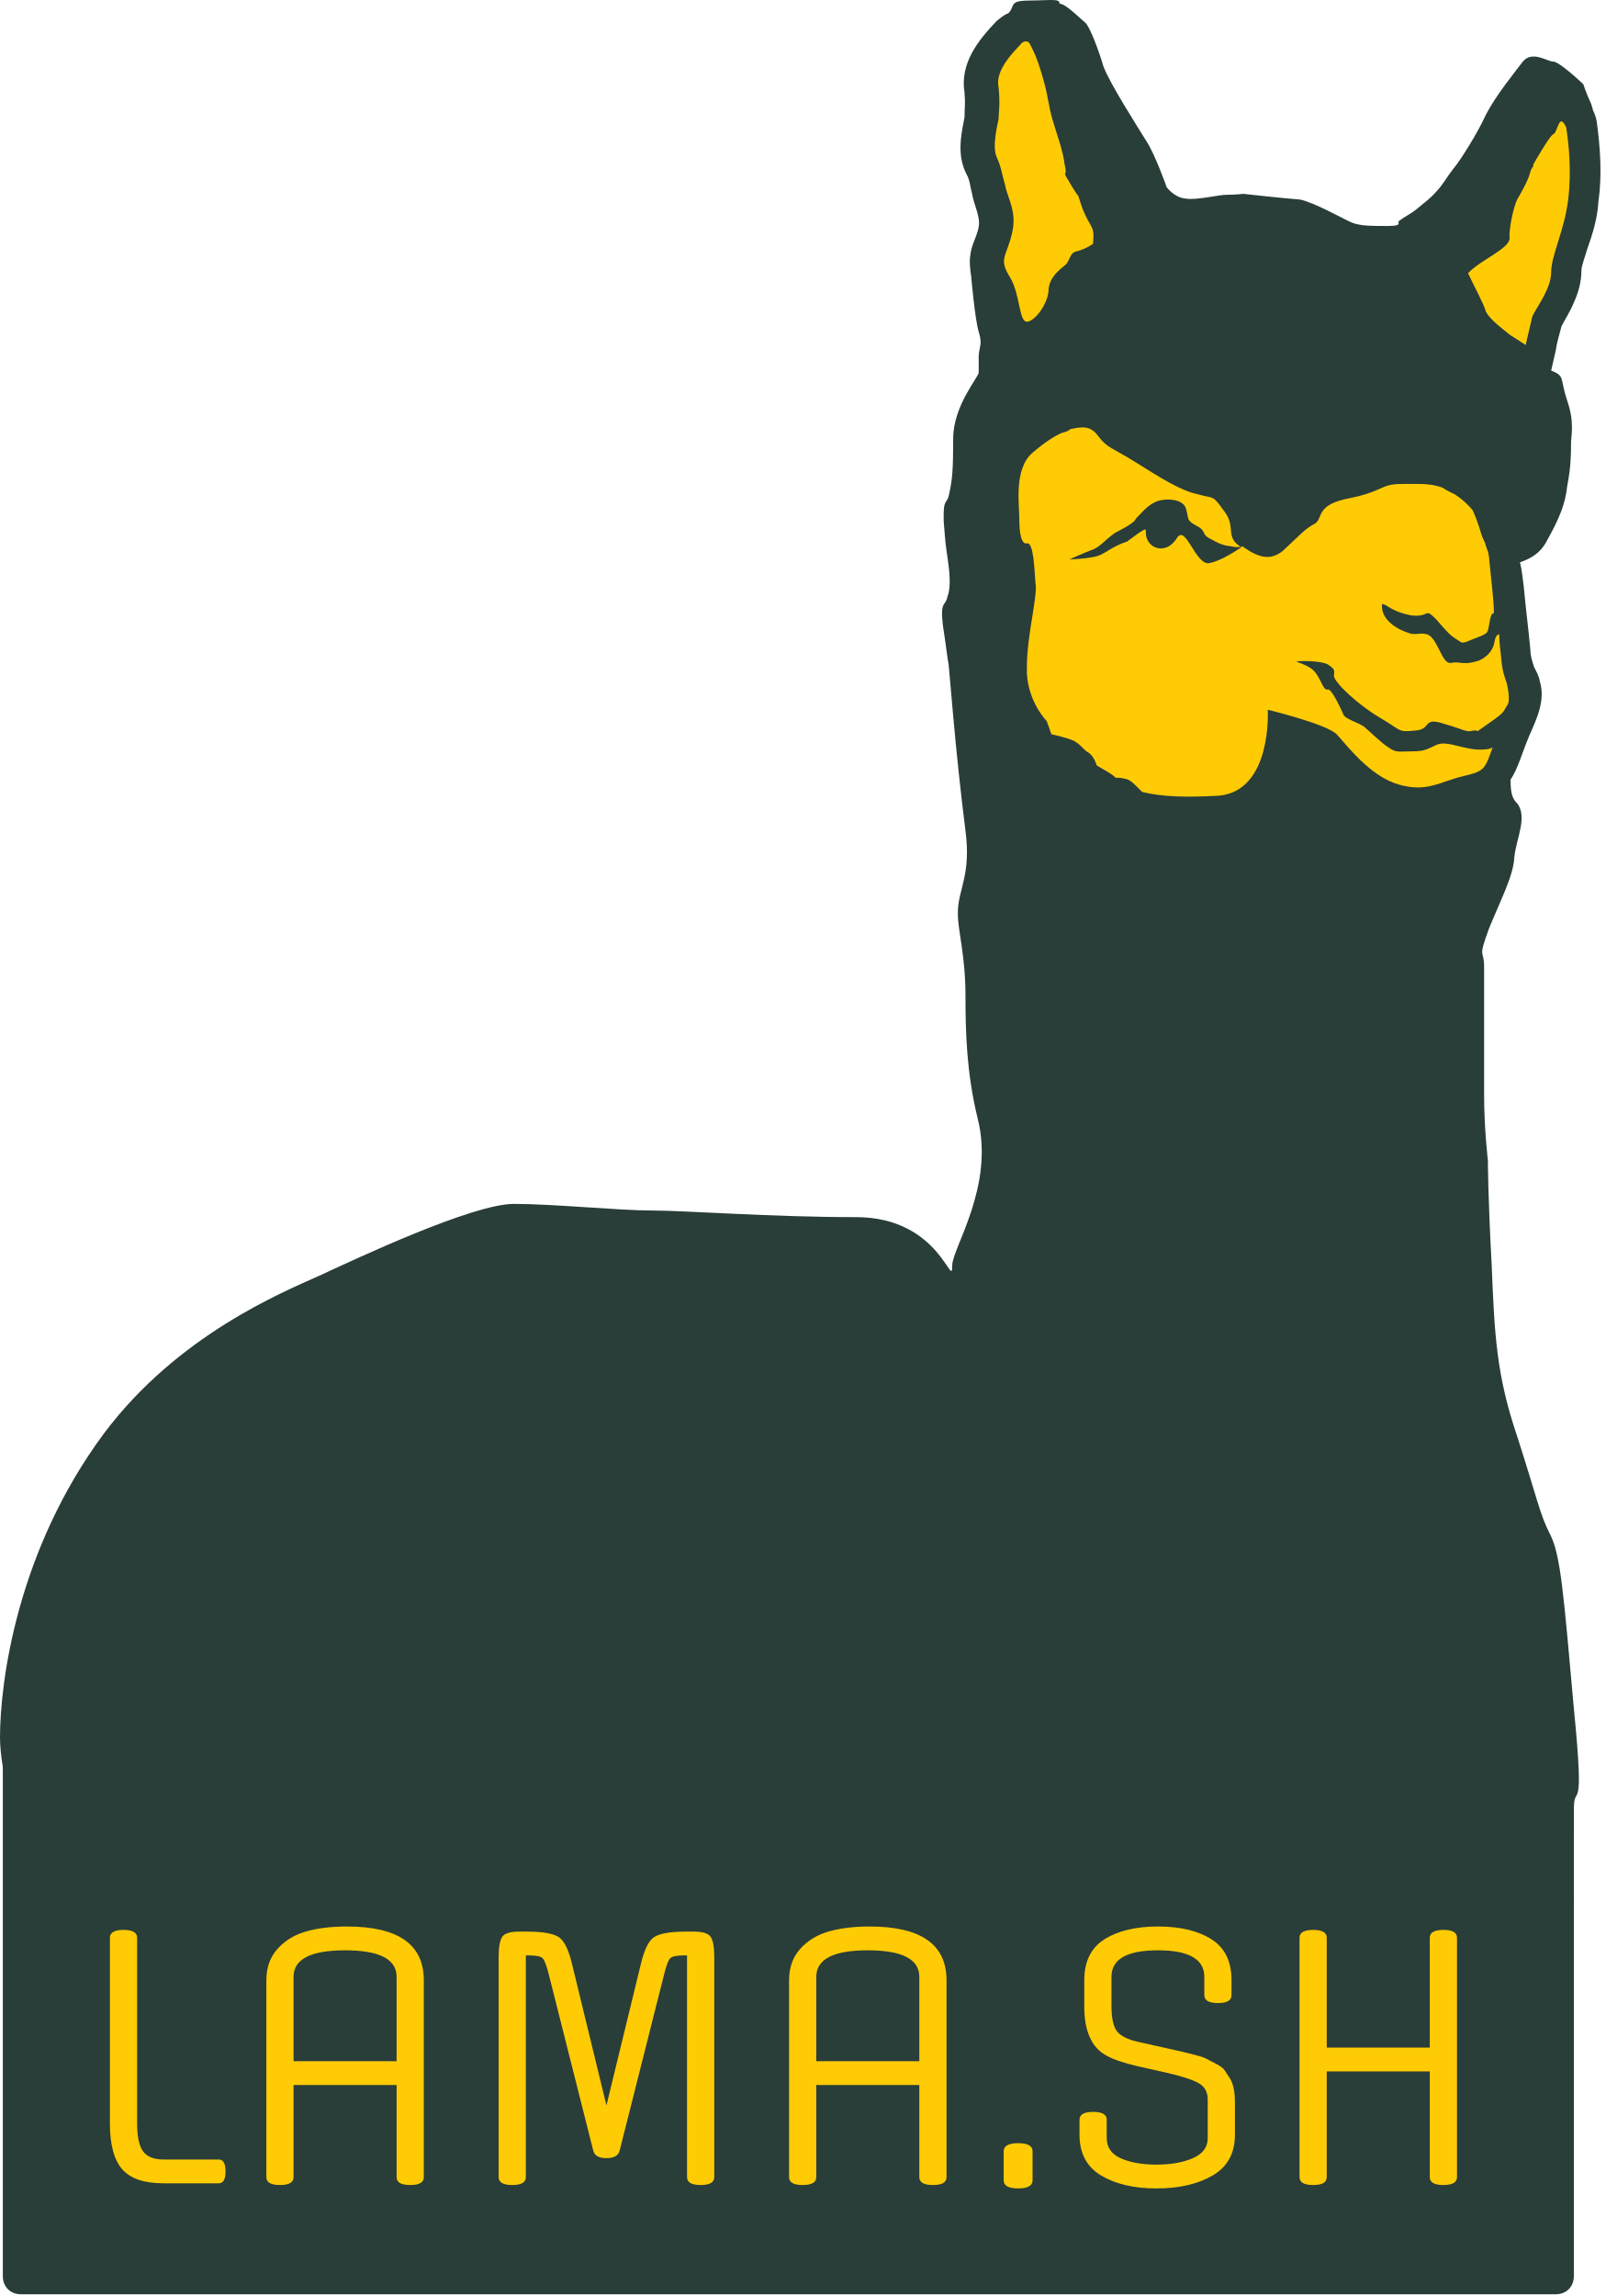
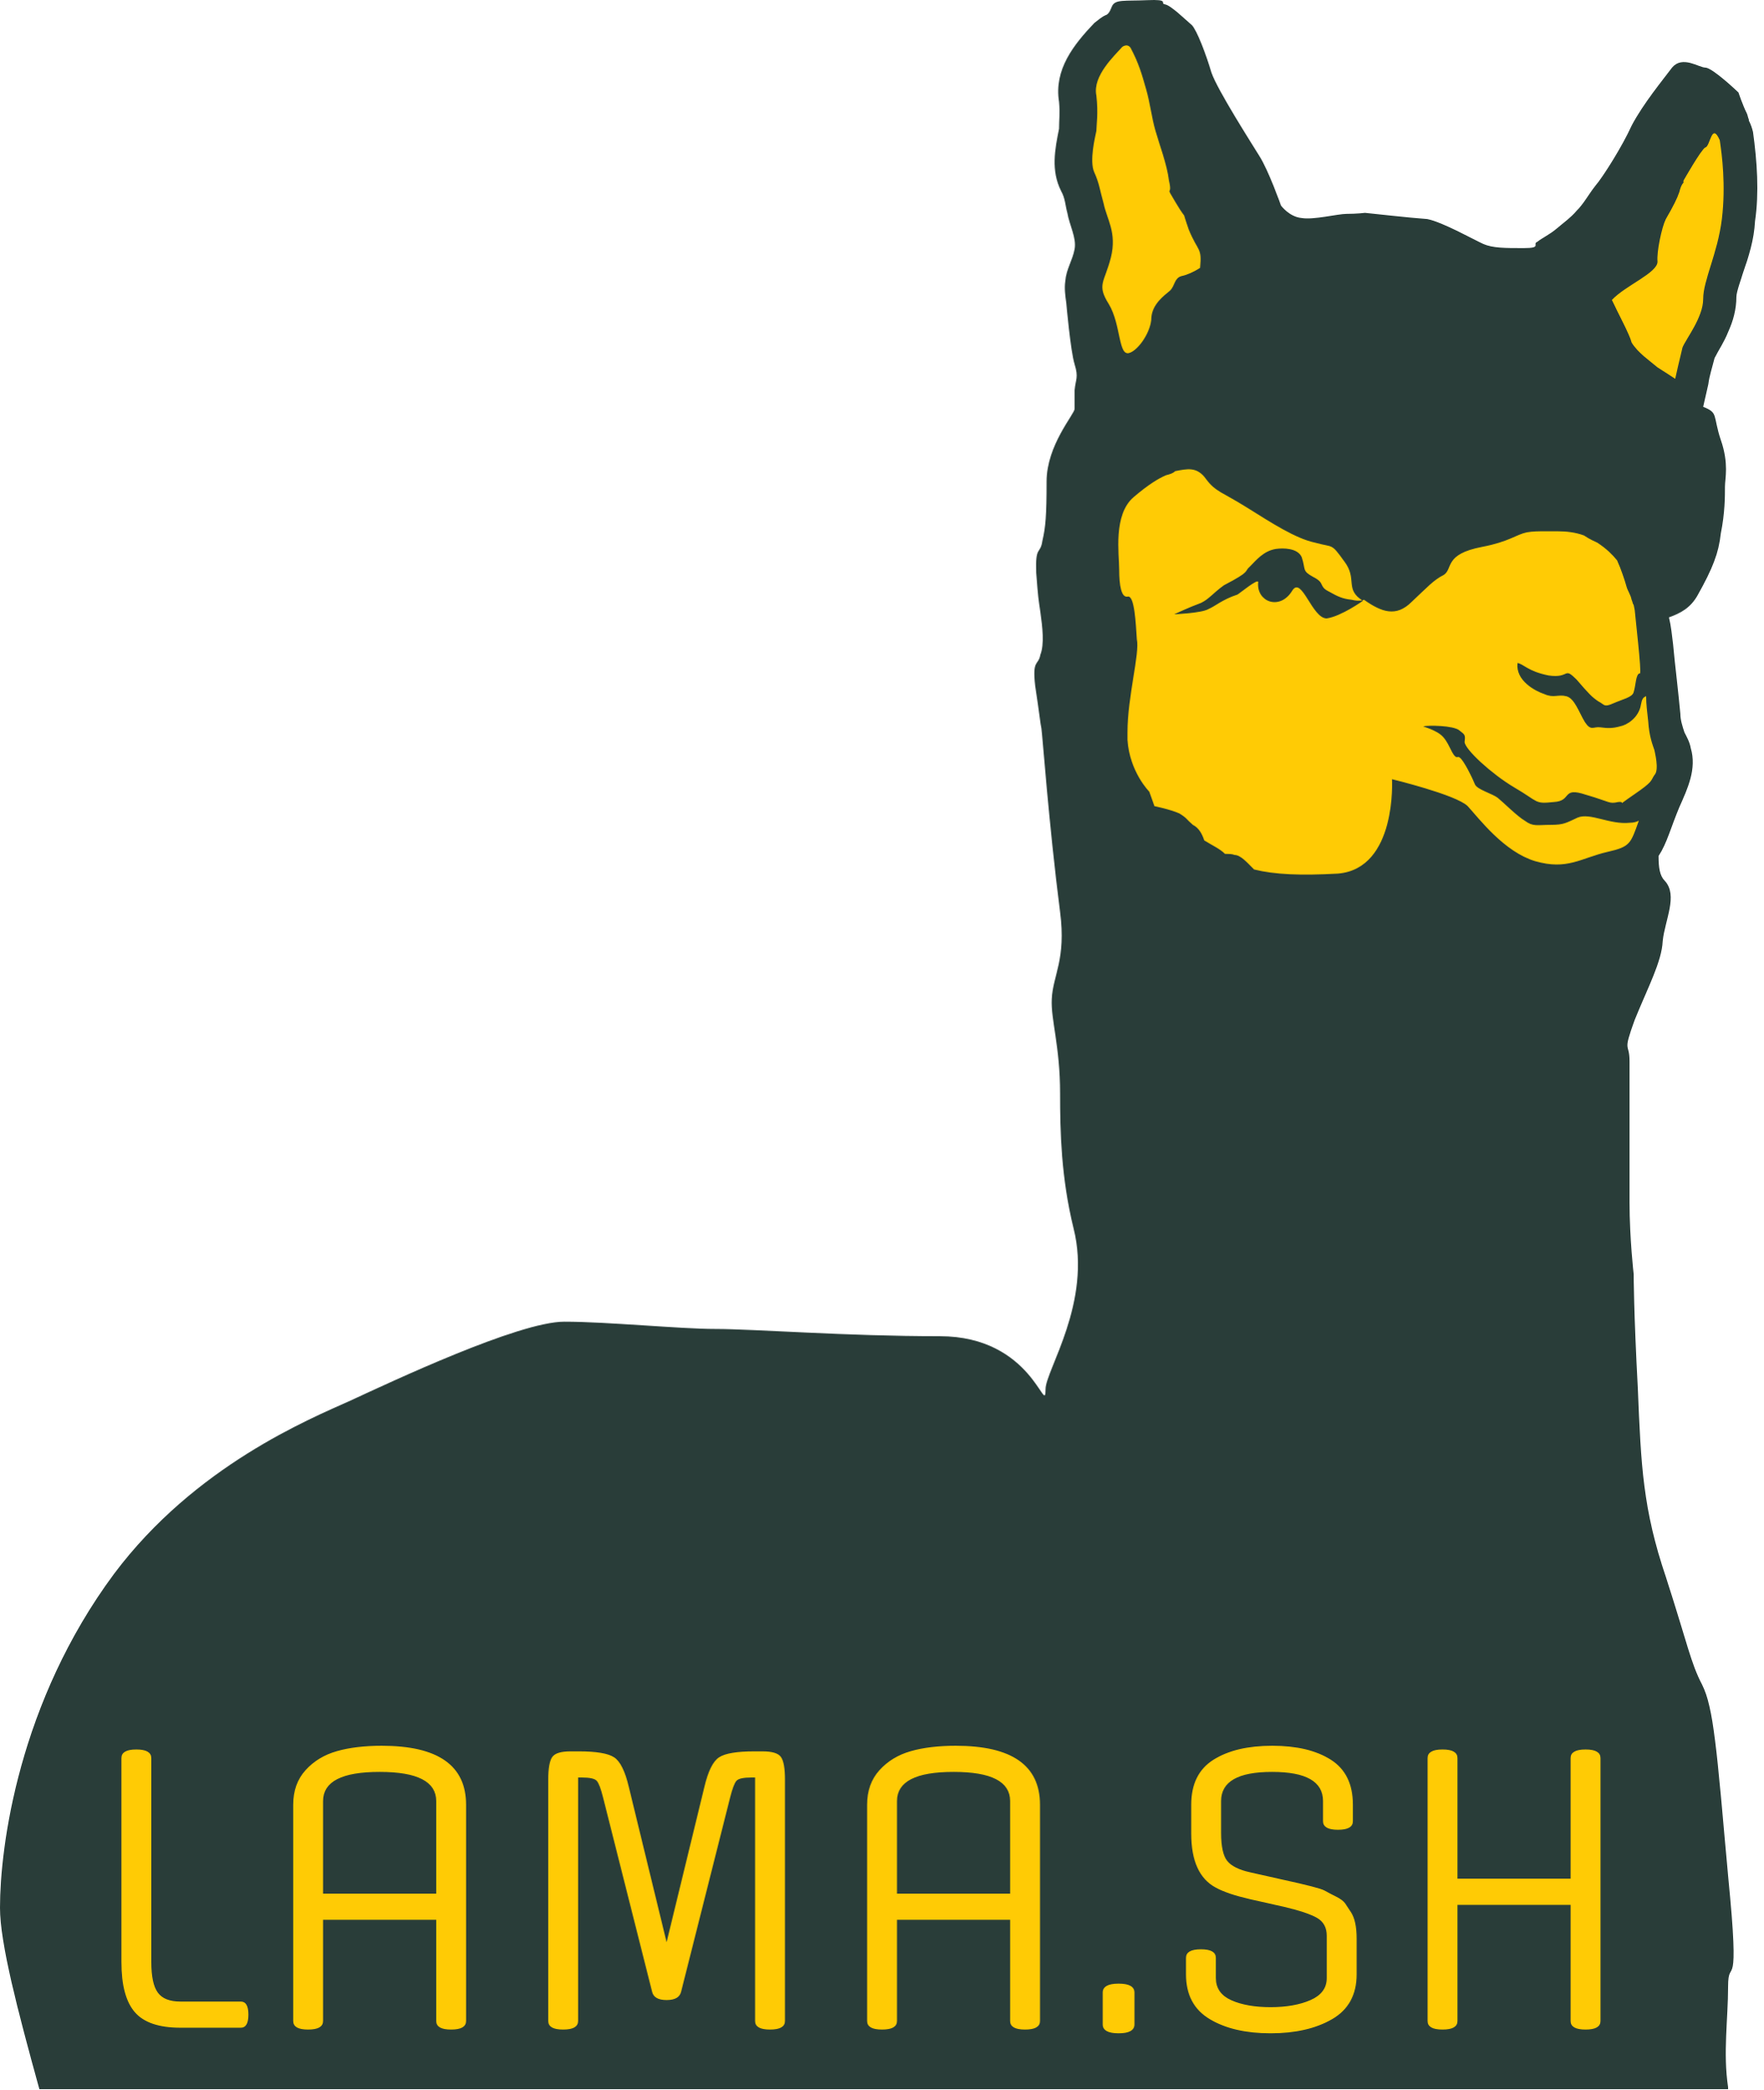
- <svg xmlns="http://www.w3.org/2000/svg" style="isolation:isolate" viewBox="0 0 170 243" width="170pt" height="243pt">
+ <svg xmlns="http://www.w3.org/2000/svg" style="isolation:isolate" viewBox="0 0 170 201.4" width="170pt" height="201.4pt">
  <defs>
-     <clipPath id="_clipPath_Ljg1OdDObXNbNWtzyuY9HU75u2LETCMH">
-       <rect width="170" height="243" />
+     <clipPath id="_clipPath_by0DXMFKyAAzjNDph9SQvDPvHx43mLDM">
+       <rect width="170" height="201.4" />
    </clipPath>
  </defs>
-   <g clip-path="url(#_clipPath_Ljg1OdDObXNbNWtzyuY9HU75u2LETCMH)">
-     <g />
+   <g clip-path="url(#_clipPath_by0DXMFKyAAzjNDph9SQvDPvHx43mLDM)">
    <g>
-       <path d=" M 121.9 26.516 C 121.9 26.516 111.9 1.316 110 2.116 C 108.2 2.816 104 6.616 103.9 7.816 C 103.8 8.916 104 17.416 104 17.416 C 104 17.416 106 38.416 107.7 39.416 C 109.2 40.316 100.4 74.816 106.6 84.316 C 113 93.716 116.3 98.716 121.6 100.116 C 127 101.516 153.1 91.216 154.9 90.116 C 156.6 88.816 161 76.016 161 72.516 C 161 69.116 160.9 69.416 160.4 67.216 C 159.9 64.816 159 57.416 159 57.416 C 159 57.416 159.5 43.516 161 42.216 C 162.5 40.916 166.2 26.316 167.5 21.216 C 168.7 16.116 168.7 15.416 168.1 13.916 C 167.5 12.216 165.5 9.316 165 9.216 C 164.5 9.016 160.2 13.916 157.8 17.116 C 155.3 20.316 151.1 25.016 149.7 26.516 C 148.3 27.916 144.9 30.216 143.9 30.516 C 143.1 31.016 138.1 31.716 137 31.616 C 135.9 31.116 121.9 26.516 121.9 26.516 L 121.9 26.516 Z " fill-rule="evenodd" fill="rgb(255,203,5)" />
-       <path d=" M 166.6 201.216 C 166.1 197.916 166.6 194.616 166.6 191.516 C 166.6 188.416 167.8 192.916 166.6 180.816 C 165.5 168.516 165.2 164.616 164.1 162.416 C 163 160.316 162.7 158.516 160.6 152.016 C 158.4 145.516 158.2 141.316 157.9 133.816 C 157.5 126.516 157.5 122.816 157.5 122.816 C 157.5 122.816 157.1 119.416 157.1 115.916 C 157.1 112.416 157.1 109.516 157.1 107.616 C 157.1 105.816 157.1 104.116 157.1 102.316 C 157.1 100.416 156.4 101.616 157.6 98.316 C 158.9 95.116 160.2 92.716 160.3 90.716 C 160.5 88.716 161.8 86.316 160.5 84.916 C 160 84.416 159.9 83.616 159.9 82.516 C 160.7 81.316 161.1 79.716 161.9 77.816 C 162.7 76.016 163.6 74.116 163 72.116 C 162.9 71.516 162.6 71.016 162.4 70.616 C 162.2 70.016 162 69.416 162 68.816 C 161.8 66.616 161.5 64.316 161.3 62.116 C 161.2 61.316 161.1 60.316 160.9 59.516 C 162 59.116 163 58.616 163.7 57.316 C 165.1 54.816 165.7 53.316 165.9 51.416 C 166.3 49.416 166.3 47.916 166.3 46.916 C 166.3 46.116 166.7 44.716 165.9 42.416 C 165.1 40.016 165.7 39.816 164.2 39.216 L 164.2 39.216 L 164.7 37.016 C 164.8 36.216 165.1 35.316 165.3 34.516 C 165.7 33.716 166.2 33.016 166.6 32.016 C 167.1 30.916 167.4 29.816 167.4 28.616 C 167.4 28.116 167.9 26.816 168 26.416 C 168.6 24.716 169.1 23.116 169.2 21.316 C 169.6 18.616 169.4 15.516 169 12.716 C 168.9 12.316 168.8 12.016 168.6 11.616 L 168.6 11.616 L 168.6 11.516 L 168.6 11.516 C 168.5 11.316 168.5 11.116 168.4 10.916 C 168 10.116 167.6 8.916 167.6 8.916 C 167.6 8.916 165.1 6.516 164.4 6.516 C 163.8 6.516 162.2 5.316 161.2 6.516 C 160.3 7.716 158.4 10.016 157.3 12.116 C 156.4 14.116 154.5 17.116 153.8 17.916 C 153.1 18.816 152.7 19.616 152 20.316 C 151.4 21.016 150.8 21.416 150.1 22.016 C 149.4 22.616 148.7 22.916 148.2 23.316 C 147.7 23.516 148.7 23.916 146.9 23.916 C 145.1 23.916 143.9 23.916 143 23.516 C 142.1 23.116 139.1 21.416 137.6 21.116 C 136.1 21.016 131.6 20.516 131.6 20.516 C 131.6 20.516 130.8 20.616 129.8 20.616 C 129 20.616 126.6 21.216 125.5 21.016 C 124.3 20.916 123.5 19.816 123.5 19.816 C 123.5 19.816 122.3 16.416 121.4 15.016 C 120.6 13.716 117.4 8.716 116.8 7.016 C 116.3 5.316 115.4 2.916 114.9 2.416 C 114.3 1.916 112.9 0.516 112.3 0.416 C 111.8 0.316 112.8 -0.084 110.6 0.016 C 108.4 0.116 107.5 -0.084 107.2 0.616 C 107.1 0.816 107 1.216 106.7 1.416 C 106.2 1.616 105.9 1.916 105.5 2.216 C 103.5 4.316 101.6 6.716 102.1 9.816 C 102.2 10.916 102.1 11.516 102.1 12.416 C 101.7 14.416 101.3 16.416 102.3 18.416 C 102.7 19.116 102.7 19.816 102.9 20.516 C 103.1 21.716 103.8 22.916 103.6 24.016 C 103.4 25.116 102.8 25.916 102.7 27.116 C 102.6 27.816 102.7 28.516 102.8 29.216 C 102.8 29.216 103.2 33.816 103.6 35.116 C 104 36.416 103.7 36.516 103.6 37.616 C 103.6 38.716 103.6 39.016 103.6 39.416 C 103.6 39.916 100.9 42.916 100.9 46.416 C 100.9 49.716 100.8 50.816 100.5 52.116 C 100.3 53.516 99.8 52.516 99.9 55.216 C 100.1 57.816 100.1 57.616 100.3 59.016 C 100.5 60.416 100.7 62.116 100.3 63.116 C 100.1 64.216 99.5 63.516 99.8 66.116 C 100.2 68.716 100.3 69.816 100.4 70.216 C 100.5 70.816 101.1 79.316 102.2 87.916 C 102.8 92.516 101.5 94.016 101.4 96.316 C 101.3 98.316 102.2 100.816 102.2 105.416 C 102.2 109.116 102.3 113.516 103.5 118.416 C 105.3 125.516 100.8 132.116 100.8 133.916 C 100.8 136.716 99.6 128.816 90.6 128.816 C 81.6 128.816 72.6 128.116 69 128.116 C 65.5 128.116 58.6 127.416 54.4 127.416 C 50 127.416 37.7 133.216 33.8 135.016 C 29.8 136.816 18.8 141.316 11 151.716 C 1.8 164.116 0 178.016 0 183.916 C 0 187.316 1.7 193.816 3.8 201.416 L 166.6 201.416 L 166.6 201.216 Z  M 120.9 83.816 C 120.2 83.116 119.6 82.416 119 82.416 C 118.8 82.316 118.4 82.316 118.2 82.316 L 118.1 82.316 C 117.6 81.816 116.9 81.516 116.1 81.016 C 115.9 80.416 115.6 79.816 115 79.516 C 114.3 78.916 114.5 78.916 113.7 78.416 C 112.8 78.016 111.3 77.716 111.3 77.716 L 110.8 76.316 C 110.8 76.316 108.9 74.416 108.7 71.316 L 108.7 70.616 C 108.7 67.116 109.9 63.016 109.6 61.616 C 109.5 60.216 109.4 57.316 108.7 57.516 C 108.1 57.616 107.9 56.416 107.9 54.916 C 107.9 53.416 107.3 49.616 109.3 47.916 C 110.7 46.716 111.7 46.116 112.4 45.816 C 112.8 45.716 113.1 45.616 113.3 45.416 L 113.3 45.416 C 114.4 45.216 115.4 44.916 116.3 46.216 C 117.2 47.416 117.8 47.416 120.2 48.916 C 122.6 50.416 124.9 51.916 126.8 52.316 C 128.6 52.816 128.3 52.316 129.6 54.116 C 130.9 55.816 129.6 56.816 131.4 57.916 C 131.4 57.916 129.3 59.416 127.9 59.616 C 126.5 59.616 125.5 55.516 124.6 56.916 C 123.4 58.916 121.1 58.016 121.3 56.116 C 121.3 55.716 119.5 57.216 119.3 57.316 C 117.8 57.816 117.2 58.416 116.5 58.716 C 115.8 59.116 113.2 59.216 113.2 59.216 C 113.2 59.216 114.7 58.516 115.8 58.116 C 116.6 57.716 116.9 57.216 118 56.416 C 120.7 55.016 119.9 55.116 120.5 54.616 C 121.1 54.016 121.8 53.116 123 52.916 C 123.7 52.816 125.1 52.816 125.5 53.716 C 125.9 54.916 125.5 55.016 126.6 55.616 C 127.8 56.216 127.1 56.516 128.1 57.016 C 129 57.516 129.4 57.716 130.3 57.816 C 131.1 58.016 131.5 57.816 131.5 57.816 C 133.2 59.016 134.6 59.516 136.1 58.016 C 137.6 56.616 138.2 55.916 139.2 55.416 C 140.1 54.816 139.2 53.416 142.9 52.716 C 145.5 52.216 146.2 51.516 147.2 51.316 C 147.8 51.216 148.3 51.216 148.9 51.216 C 149.5 51.216 149.8 51.216 150.2 51.216 C 151 51.216 151.9 51.316 152.7 51.616 C 153.3 52.016 153.8 52.216 154 52.316 C 154.9 52.916 155.4 53.416 155.9 54.016 L 155.9 54.016 C 156.3 54.916 156.6 55.816 156.8 56.516 C 156.9 56.916 157.2 57.316 157.3 57.816 C 157.4 58.016 157.4 58.216 157.5 58.316 L 157.6 58.816 C 157.6 59.016 158.3 64.916 158.1 64.916 C 157.7 64.916 157.7 66.116 157.5 66.716 C 157.4 67.216 156.4 67.416 155.5 67.816 C 154.6 68.216 154.7 67.916 154.1 67.616 C 153.5 67.216 153.2 66.916 152 65.516 C 150.7 64.216 151.4 65.416 149.3 65.116 C 147.3 64.716 146.9 64.016 146.3 63.916 C 146.1 65.616 148 66.616 148.9 66.916 C 149.8 67.316 150.2 66.916 151 67.116 C 151.8 67.316 152.2 68.616 152.8 69.616 C 153.4 70.516 153.6 70.016 154.3 70.116 C 155 70.216 155.5 70.216 156.2 70.016 C 156.8 69.916 158 69.216 158.2 67.916 C 158.3 67.416 158.4 67.216 158.7 67.116 C 158.7 67.916 158.8 68.616 158.9 69.516 C 159 71.016 159.3 71.716 159.5 72.316 C 159.5 72.416 160 74.216 159.5 74.716 C 159.1 75.316 159.4 75.316 157.5 76.616 C 155.6 77.916 156.9 77.216 156 77.316 C 155.1 77.516 155.3 77.316 152.9 76.616 C 150.5 75.816 151.6 77.216 149.8 77.316 C 147.9 77.516 148.4 77.316 146 75.916 C 143.8 74.616 141.2 72.216 141.2 71.516 C 141.3 70.816 141.2 70.816 140.7 70.416 C 140.1 69.916 137.7 69.916 137.2 70.016 C 138.9 70.616 139.2 70.916 139.8 72.116 C 140.4 73.416 140.5 72.816 140.7 73.016 C 141.1 73.216 142 75.116 142.2 75.616 C 142.4 76.116 143.9 76.516 144.4 76.916 C 144.9 77.316 146.3 78.716 147 79.116 C 147.8 79.716 148.2 79.516 149.5 79.516 C 150.8 79.516 151 79.316 152.1 78.816 C 153.3 78.316 155.2 79.516 157.1 79.316 C 157.5 79.316 157.8 79.216 158 79.116 C 157.2 81.316 157.2 81.616 155 82.116 C 152.4 82.716 151.1 83.916 148 83.016 C 145 82.116 142.6 78.916 141.5 77.716 C 140.4 76.616 134.2 75.116 134.2 75.116 C 134.2 75.116 134.7 83.716 129 84.216 C 125.4 84.416 122.9 84.316 120.9 83.816 L 120.9 83.816 Z  M 155.4 28.916 C 156.7 27.516 159.8 26.316 159.8 25.216 C 159.7 24.316 160.2 21.916 160.6 21.116 L 160.6 21.116 C 161.3 19.916 161.7 19.116 161.9 18.516 L 161.9 18.516 L 161.9 18.516 C 162 18.116 162.1 17.816 162.3 17.616 L 162.3 17.616 L 162.3 17.616 L 162.3 17.616 L 162.3 17.516 L 162.3 17.416 L 162.3 17.416 L 162.3 17.416 C 162.3 17.416 164 14.416 164.4 14.216 C 164.9 14.116 165 11.716 165.8 13.516 C 166 14.916 166.4 17.816 166 21.116 C 165.6 24.416 164.2 27.016 164.2 28.816 C 164.2 30.616 162.5 32.716 162.2 33.516 C 162 34.316 161.5 36.516 161.5 36.516 C 161.5 36.516 160.6 35.916 159.8 35.416 C 159.1 34.816 157.9 34.016 157.3 33.016 C 157.1 32.216 156 30.216 155.4 28.916 L 155.4 28.916 Z  M 161.9 18.516 L 161.9 18.516 L 162.3 17.616 M 109 4.616 C 109.8 6.116 110.1 7.216 110.5 8.616 C 110.9 10.016 111 11.216 111.4 12.616 C 111.8 14.016 112.5 15.816 112.7 17.416 C 113.1 19.116 112.2 17.616 113.4 19.616 C 114.6 21.616 113.8 19.816 114.6 22.116 C 115.5 24.316 115.9 23.816 115.7 25.816 C 115.1 26.216 114.4 26.516 113.9 26.616 C 113.2 26.816 113.3 27.516 112.8 28.016 C 112.2 28.516 111.1 29.316 111 30.616 C 111 31.916 109.8 33.716 108.9 34.016 C 107.8 34.416 108.1 31.316 106.9 29.316 C 105.7 27.416 106.5 27.216 107.1 24.816 C 107.7 22.416 106.7 21.116 106.4 19.616 C 106 18.216 106 17.716 105.5 16.616 C 105 15.516 105.6 13.116 105.7 12.616 C 105.7 12.116 105.9 10.916 105.7 9.216 C 105.3 7.316 107.5 5.316 108.2 4.516 C 108.5 4.316 108.8 4.316 109 4.616 L 109 4.616 Z " fill-rule="evenodd" fill="rgb(41,61,57)" />
-       <path d=" M 2.2 183.716 L 164.7 183.716 C 165.8 183.716 166.6 184.616 166.6 185.716 L 166.6 240.916 C 166.6 242.016 165.8 242.816 164.7 242.816 L 2.2 242.816 C 1.1 242.816 0.3 242.016 0.3 240.916 L 0.3 185.716 C 0.3 184.716 1.2 183.716 2.2 183.716 L 2.2 183.716 Z " fill-rule="evenodd" fill="rgb(41,61,57)" />
-       <path d=" M 127.843 226.286 L 127.843 226.286 L 127.843 222.218 L 127.843 222.218 Q 127.843 221.03 126.907 220.49 L 126.907 220.49 L 126.907 220.49 Q 125.971 219.95 123.667 219.41 L 123.667 219.41 L 120.463 218.69 L 120.463 218.69 Q 118.267 218.186 117.151 217.574 L 117.151 217.574 L 117.151 217.574 Q 114.775 216.314 114.775 212.354 L 114.775 212.354 L 114.775 209.582 L 114.775 209.582 Q 114.775 206.594 116.917 205.244 L 116.917 205.244 L 116.917 205.244 Q 119.059 203.894 122.587 203.894 L 122.587 203.894 L 122.587 203.894 Q 126.115 203.894 128.239 205.244 L 128.239 205.244 L 128.239 205.244 Q 130.363 206.594 130.363 209.582 L 130.363 209.582 L 130.363 211.166 L 130.363 211.166 Q 130.363 211.994 128.923 211.994 L 128.923 211.994 L 128.923 211.994 Q 127.483 211.994 127.483 211.166 L 127.483 211.166 L 127.483 209.222 L 127.483 209.222 Q 127.483 206.414 122.569 206.414 L 122.569 206.414 L 122.569 206.414 Q 117.655 206.414 117.655 209.222 L 117.655 209.222 L 117.655 212.282 L 117.655 212.282 Q 117.655 214.262 118.249 215 L 118.249 215 L 118.249 215 Q 118.843 215.738 120.463 216.098 L 120.463 216.098 L 123.667 216.818 L 123.667 216.818 Q 127.123 217.574 127.609 217.844 L 127.609 217.844 L 127.609 217.844 Q 128.095 218.114 128.743 218.438 L 128.743 218.438 L 128.743 218.438 Q 129.391 218.762 129.625 219.104 L 129.625 219.104 L 129.625 219.104 Q 129.859 219.446 130.183 219.95 L 130.183 219.95 L 130.183 219.95 Q 130.723 220.778 130.723 222.506 L 130.723 222.506 L 130.723 225.926 L 130.723 225.926 Q 130.723 228.878 128.365 230.246 L 128.365 230.246 L 128.365 230.246 Q 126.007 231.614 122.425 231.614 L 122.425 231.614 L 122.425 231.614 Q 118.843 231.614 116.557 230.246 L 116.557 230.246 L 116.557 230.246 Q 114.271 228.878 114.271 225.926 L 114.271 225.926 L 114.271 224.342 L 114.271 224.342 Q 114.271 223.514 115.711 223.514 L 115.711 223.514 L 115.711 223.514 Q 117.151 223.514 117.151 224.342 L 117.151 224.342 L 117.151 226.286 L 117.151 226.286 Q 117.151 227.762 118.645 228.428 L 118.645 228.428 L 118.645 228.428 Q 120.139 229.094 122.425 229.094 L 122.425 229.094 L 122.425 229.094 Q 124.711 229.094 126.277 228.41 L 126.277 228.41 L 126.277 228.41 Q 127.843 227.726 127.843 226.286 Z  M 154.231 205.082 L 154.231 205.082 L 154.231 230.426 L 154.231 230.426 Q 154.231 231.254 152.791 231.254 L 152.791 231.254 L 152.791 231.254 Q 151.351 231.254 151.351 230.426 L 151.351 230.426 L 151.351 219.23 L 140.443 219.23 L 140.443 230.426 L 140.443 230.426 Q 140.443 231.254 139.003 231.254 L 139.003 231.254 L 139.003 231.254 Q 137.563 231.254 137.563 230.426 L 137.563 230.426 L 137.563 205.082 L 137.563 205.082 Q 137.563 204.254 139.003 204.254 L 139.003 204.254 L 139.003 204.254 Q 140.443 204.254 140.443 205.082 L 140.443 205.082 L 140.443 216.71 L 151.351 216.71 L 151.351 205.082 L 151.351 205.082 Q 151.351 204.254 152.791 204.254 L 152.791 204.254 L 152.791 204.254 Q 154.231 204.254 154.231 205.082 Z  M 17.323 228.554 L 17.323 228.554 L 23.155 228.554 L 23.155 228.554 Q 23.875 228.554 23.875 229.814 L 23.875 229.814 L 23.875 229.814 Q 23.875 231.074 23.155 231.074 L 23.155 231.074 L 17.323 231.074 L 17.323 231.074 Q 14.227 231.074 12.931 229.58 L 12.931 229.58 L 12.931 229.58 Q 11.635 228.086 11.635 224.738 L 11.635 224.738 L 11.635 205.082 L 11.635 205.082 Q 11.635 204.254 13.075 204.254 L 13.075 204.254 L 13.075 204.254 Q 14.515 204.254 14.515 205.082 L 14.515 205.082 L 14.515 224.738 L 14.515 224.738 Q 14.515 226.826 15.145 227.69 L 15.145 227.69 L 15.145 227.69 Q 15.775 228.554 17.323 228.554 Z  M 44.863 209.582 L 44.863 209.582 L 44.863 230.426 L 44.863 230.426 Q 44.863 231.254 43.423 231.254 L 43.423 231.254 L 43.423 231.254 Q 41.983 231.254 41.983 230.426 L 41.983 230.426 L 41.983 220.67 L 31.075 220.67 L 31.075 230.426 L 31.075 230.426 Q 31.075 231.254 29.635 231.254 L 29.635 231.254 L 29.635 231.254 Q 28.195 231.254 28.195 230.426 L 28.195 230.426 L 28.195 209.582 L 28.195 209.582 Q 28.195 207.566 29.383 206.252 L 29.383 206.252 L 29.383 206.252 Q 30.571 204.938 32.407 204.416 L 32.407 204.416 L 32.407 204.416 Q 34.243 203.894 36.727 203.894 L 36.727 203.894 L 36.727 203.894 Q 44.863 203.894 44.863 209.582 Z  M 31.075 209.222 L 31.075 209.222 L 31.075 218.15 L 41.983 218.15 L 41.983 209.222 L 41.983 209.222 Q 41.983 206.414 36.529 206.414 L 36.529 206.414 L 36.529 206.414 Q 31.075 206.414 31.075 209.222 Z  M 72.727 230.426 L 72.727 230.426 L 72.727 206.954 L 72.367 206.954 L 72.367 206.954 Q 71.215 206.954 70.927 207.278 L 70.927 207.278 L 70.927 207.278 Q 70.639 207.602 70.315 208.898 L 70.315 208.898 L 65.599 227.582 L 65.599 227.582 Q 65.419 228.41 64.195 228.41 L 64.195 228.41 L 64.195 228.41 Q 62.971 228.41 62.791 227.582 L 62.791 227.582 L 58.075 208.898 L 58.075 208.898 Q 57.751 207.602 57.463 207.278 L 57.463 207.278 L 57.463 207.278 Q 57.175 206.954 56.023 206.954 L 56.023 206.954 L 55.663 206.954 L 55.663 230.426 L 55.663 230.426 Q 55.663 231.254 54.223 231.254 L 54.223 231.254 L 54.223 231.254 Q 52.783 231.254 52.783 230.426 L 52.783 230.426 L 52.783 207.134 L 52.783 207.134 Q 52.783 205.55 53.161 204.992 L 53.161 204.992 L 53.161 204.992 Q 53.539 204.434 54.943 204.434 L 54.943 204.434 L 55.735 204.434 L 55.735 204.434 Q 58.255 204.434 59.137 205.01 L 59.137 205.01 L 59.137 205.01 Q 60.019 205.586 60.559 207.89 L 60.559 207.89 L 64.195 222.83 L 67.831 207.89 L 67.831 207.89 Q 68.371 205.586 69.253 205.01 L 69.253 205.01 L 69.253 205.01 Q 70.135 204.434 72.655 204.434 L 72.655 204.434 L 73.447 204.434 L 73.447 204.434 Q 74.851 204.434 75.229 204.992 L 75.229 204.992 L 75.229 204.992 Q 75.607 205.55 75.607 207.134 L 75.607 207.134 L 75.607 230.426 L 75.607 230.426 Q 75.607 231.254 74.167 231.254 L 74.167 231.254 L 74.167 231.254 Q 72.727 231.254 72.727 230.426 Z  M 100.195 209.582 L 100.195 209.582 L 100.195 230.426 L 100.195 230.426 Q 100.195 231.254 98.755 231.254 L 98.755 231.254 L 98.755 231.254 Q 97.315 231.254 97.315 230.426 L 97.315 230.426 L 97.315 220.67 L 86.407 220.67 L 86.407 230.426 L 86.407 230.426 Q 86.407 231.254 84.967 231.254 L 84.967 231.254 L 84.967 231.254 Q 83.527 231.254 83.527 230.426 L 83.527 230.426 L 83.527 209.582 L 83.527 209.582 Q 83.527 207.566 84.715 206.252 L 84.715 206.252 L 84.715 206.252 Q 85.903 204.938 87.739 204.416 L 87.739 204.416 L 87.739 204.416 Q 89.575 203.894 92.059 203.894 L 92.059 203.894 L 92.059 203.894 Q 100.195 203.894 100.195 209.582 Z  M 86.407 209.222 L 86.407 209.222 L 86.407 218.15 L 97.315 218.15 L 97.315 209.222 L 97.315 209.222 Q 97.315 206.414 91.861 206.414 L 91.861 206.414 L 91.861 206.414 Q 86.407 206.414 86.407 209.222 Z  M 109.303 227.69 L 109.303 227.69 L 109.303 230.75 L 109.303 230.75 Q 109.303 231.614 107.773 231.614 L 107.773 231.614 L 107.773 231.614 Q 106.243 231.614 106.243 230.75 L 106.243 230.75 L 106.243 227.69 L 106.243 227.69 Q 106.243 226.826 107.773 226.826 L 107.773 226.826 L 107.773 226.826 Q 109.303 226.826 109.303 227.69 Z " fill="rgb(255,203,5)" />
+       <g>
+         <path d=" M 121.9 26.516 C 121.9 26.516 111.9 1.316 110 2.116 C 108.2 2.816 104 6.616 103.9 7.816 C 103.8 8.916 104 17.416 104 17.416 C 104 17.416 106 38.416 107.7 39.416 C 109.2 40.316 100.4 74.816 106.6 84.316 C 113 93.716 116.3 98.716 121.6 100.116 C 127 101.516 153.1 91.216 154.9 90.116 C 156.6 88.816 161 76.016 161 72.516 C 161 69.116 160.9 69.416 160.4 67.216 C 159.9 64.816 159 57.416 159 57.416 C 159 57.416 159.5 43.516 161 42.216 C 162.5 40.916 166.2 26.316 167.5 21.216 C 168.7 16.116 168.7 15.416 168.1 13.916 C 167.5 12.216 165.5 9.316 165 9.216 C 164.5 9.016 160.2 13.916 157.8 17.116 C 155.3 20.316 151.1 25.016 149.7 26.516 C 148.3 27.916 144.9 30.216 143.9 30.516 C 143.1 31.016 138.1 31.716 137 31.616 C 135.9 31.116 121.9 26.516 121.9 26.516 L 121.9 26.516 Z " fill-rule="evenodd" fill="rgb(255,203,5)" />
+         <path d=" M 166.6 201.216 C 166.1 197.916 166.6 194.616 166.6 191.516 C 166.6 188.416 167.8 192.916 166.6 180.816 C 165.5 168.516 165.2 164.616 164.1 162.416 C 163 160.316 162.7 158.516 160.6 152.016 C 158.4 145.516 158.2 141.316 157.9 133.816 C 157.5 126.516 157.5 122.816 157.5 122.816 C 157.5 122.816 157.1 119.416 157.1 115.916 C 157.1 112.416 157.1 109.516 157.1 107.616 C 157.1 105.816 157.1 104.116 157.1 102.316 C 157.1 100.416 156.4 101.616 157.6 98.316 C 158.9 95.116 160.2 92.716 160.3 90.716 C 160.5 88.716 161.8 86.316 160.5 84.916 C 160 84.416 159.9 83.616 159.9 82.516 C 160.7 81.316 161.1 79.716 161.9 77.816 C 162.7 76.016 163.6 74.116 163 72.116 C 162.9 71.516 162.6 71.016 162.4 70.616 C 162.2 70.016 162 69.416 162 68.816 C 161.8 66.616 161.5 64.316 161.3 62.116 C 161.2 61.316 161.1 60.316 160.9 59.516 C 162 59.116 163 58.616 163.7 57.316 C 165.1 54.816 165.7 53.316 165.9 51.416 C 166.3 49.416 166.3 47.916 166.3 46.916 C 166.3 46.116 166.7 44.716 165.9 42.416 C 165.1 40.016 165.7 39.816 164.2 39.216 L 164.2 39.216 L 164.7 37.016 C 164.8 36.216 165.1 35.316 165.3 34.516 C 165.7 33.716 166.2 33.016 166.6 32.016 C 167.1 30.916 167.4 29.816 167.4 28.616 C 167.4 28.116 167.9 26.816 168 26.416 C 168.6 24.716 169.1 23.116 169.2 21.316 C 169.6 18.616 169.4 15.516 169 12.716 C 168.9 12.316 168.8 12.016 168.6 11.616 L 168.6 11.616 L 168.6 11.516 L 168.6 11.516 C 168.5 11.316 168.5 11.116 168.4 10.916 C 168 10.116 167.6 8.916 167.6 8.916 C 167.6 8.916 165.1 6.516 164.4 6.516 C 163.8 6.516 162.2 5.316 161.2 6.516 C 160.3 7.716 158.4 10.016 157.3 12.116 C 156.4 14.116 154.5 17.116 153.8 17.916 C 153.1 18.816 152.7 19.616 152 20.316 C 151.4 21.016 150.8 21.416 150.1 22.016 C 149.4 22.616 148.7 22.916 148.2 23.316 C 147.7 23.516 148.7 23.916 146.9 23.916 C 145.1 23.916 143.9 23.916 143 23.516 C 142.1 23.116 139.1 21.416 137.6 21.116 C 136.1 21.016 131.6 20.516 131.6 20.516 C 131.6 20.516 130.8 20.616 129.8 20.616 C 129 20.616 126.6 21.216 125.5 21.016 C 124.3 20.916 123.5 19.816 123.5 19.816 C 123.5 19.816 122.3 16.416 121.4 15.016 C 120.6 13.716 117.4 8.716 116.8 7.016 C 116.3 5.316 115.4 2.916 114.9 2.416 C 114.3 1.916 112.9 0.516 112.3 0.416 C 111.8 0.316 112.8 -0.084 110.6 0.016 C 108.4 0.116 107.5 -0.084 107.2 0.616 C 107.1 0.816 107 1.216 106.7 1.416 C 106.2 1.616 105.9 1.916 105.5 2.216 C 103.5 4.316 101.6 6.716 102.1 9.816 C 102.2 10.916 102.1 11.516 102.1 12.416 C 101.7 14.416 101.3 16.416 102.3 18.416 C 102.7 19.116 102.7 19.816 102.9 20.516 C 103.1 21.716 103.8 22.916 103.6 24.016 C 103.4 25.116 102.8 25.916 102.7 27.116 C 102.6 27.816 102.7 28.516 102.8 29.216 C 102.8 29.216 103.2 33.816 103.6 35.116 C 104 36.416 103.7 36.516 103.6 37.616 C 103.6 38.716 103.6 39.016 103.6 39.416 C 103.6 39.916 100.9 42.916 100.9 46.416 C 100.9 49.716 100.8 50.816 100.5 52.116 C 100.3 53.516 99.8 52.516 99.9 55.216 C 100.1 57.816 100.1 57.616 100.3 59.016 C 100.5 60.416 100.7 62.116 100.3 63.116 C 100.1 64.216 99.5 63.516 99.8 66.116 C 100.2 68.716 100.3 69.816 100.4 70.216 C 100.5 70.816 101.1 79.316 102.2 87.916 C 102.8 92.516 101.5 94.016 101.4 96.316 C 101.3 98.316 102.2 100.816 102.2 105.416 C 102.2 109.116 102.3 113.516 103.5 118.416 C 105.3 125.516 100.8 132.116 100.8 133.916 C 100.8 136.716 99.6 128.816 90.6 128.816 C 81.6 128.816 72.6 128.116 69 128.116 C 65.5 128.116 58.6 127.416 54.4 127.416 C 50 127.416 37.7 133.216 33.8 135.016 C 29.8 136.816 18.8 141.316 11 151.716 C 1.8 164.116 0 178.016 0 183.916 C 0 187.316 1.7 193.816 3.8 201.416 L 166.6 201.416 L 166.6 201.216 Z  M 120.9 83.816 C 120.2 83.116 119.6 82.416 119 82.416 C 118.8 82.316 118.4 82.316 118.2 82.316 L 118.1 82.316 C 117.6 81.816 116.9 81.516 116.1 81.016 C 115.9 80.416 115.6 79.816 115 79.516 C 114.3 78.916 114.5 78.916 113.7 78.416 C 112.8 78.016 111.3 77.716 111.3 77.716 L 110.8 76.316 C 110.8 76.316 108.9 74.416 108.7 71.316 L 108.7 70.616 C 108.7 67.116 109.9 63.016 109.6 61.616 C 109.5 60.216 109.4 57.316 108.7 57.516 C 108.1 57.616 107.9 56.416 107.9 54.916 C 107.9 53.416 107.3 49.616 109.3 47.916 C 110.7 46.716 111.7 46.116 112.4 45.816 C 112.8 45.716 113.1 45.616 113.3 45.416 L 113.3 45.416 C 114.4 45.216 115.4 44.916 116.3 46.216 C 117.2 47.416 117.8 47.416 120.2 48.916 C 122.6 50.416 124.9 51.916 126.8 52.316 C 128.6 52.816 128.3 52.316 129.6 54.116 C 130.9 55.816 129.6 56.816 131.4 57.916 C 131.4 57.916 129.3 59.416 127.9 59.616 C 126.5 59.616 125.5 55.516 124.6 56.916 C 123.4 58.916 121.1 58.016 121.3 56.116 C 121.3 55.716 119.5 57.216 119.3 57.316 C 117.8 57.816 117.2 58.416 116.5 58.716 C 115.8 59.116 113.2 59.216 113.2 59.216 C 113.2 59.216 114.7 58.516 115.8 58.116 C 116.6 57.716 116.9 57.216 118 56.416 C 120.7 55.016 119.9 55.116 120.5 54.616 C 121.1 54.016 121.8 53.116 123 52.916 C 123.7 52.816 125.1 52.816 125.5 53.716 C 125.9 54.916 125.5 55.016 126.6 55.616 C 127.8 56.216 127.1 56.516 128.1 57.016 C 129 57.516 129.4 57.716 130.3 57.816 C 131.1 58.016 131.5 57.816 131.5 57.816 C 133.2 59.016 134.6 59.516 136.1 58.016 C 137.6 56.616 138.2 55.916 139.2 55.416 C 140.1 54.816 139.2 53.416 142.9 52.716 C 145.5 52.216 146.2 51.516 147.2 51.316 C 147.8 51.216 148.3 51.216 148.9 51.216 C 149.5 51.216 149.8 51.216 150.2 51.216 C 151 51.216 151.9 51.316 152.7 51.616 C 153.3 52.016 153.8 52.216 154 52.316 C 154.9 52.916 155.4 53.416 155.9 54.016 L 155.9 54.016 C 156.3 54.916 156.6 55.816 156.8 56.516 C 156.9 56.916 157.2 57.316 157.3 57.816 C 157.4 58.016 157.4 58.216 157.5 58.316 L 157.6 58.816 C 157.6 59.016 158.3 64.916 158.1 64.916 C 157.7 64.916 157.7 66.116 157.5 66.716 C 157.4 67.216 156.4 67.416 155.5 67.816 C 154.6 68.216 154.7 67.916 154.1 67.616 C 153.5 67.216 153.2 66.916 152 65.516 C 150.7 64.216 151.4 65.416 149.3 65.116 C 147.3 64.716 146.9 64.016 146.3 63.916 C 146.1 65.616 148 66.616 148.9 66.916 C 149.8 67.316 150.2 66.916 151 67.116 C 151.8 67.316 152.2 68.616 152.8 69.616 C 153.4 70.516 153.6 70.016 154.3 70.116 C 155 70.216 155.5 70.216 156.2 70.016 C 156.8 69.916 158 69.216 158.2 67.916 C 158.3 67.416 158.4 67.216 158.7 67.116 C 158.7 67.916 158.8 68.616 158.9 69.516 C 159 71.016 159.3 71.716 159.5 72.316 C 159.5 72.416 160 74.216 159.5 74.716 C 159.1 75.316 159.4 75.316 157.5 76.616 C 155.6 77.916 156.9 77.216 156 77.316 C 155.1 77.516 155.3 77.316 152.9 76.616 C 150.5 75.816 151.6 77.216 149.8 77.316 C 147.9 77.516 148.4 77.316 146 75.916 C 143.8 74.616 141.2 72.216 141.2 71.516 C 141.3 70.816 141.2 70.816 140.7 70.416 C 140.1 69.916 137.7 69.916 137.2 70.016 C 138.9 70.616 139.2 70.916 139.8 72.116 C 140.4 73.416 140.5 72.816 140.7 73.016 C 141.1 73.216 142 75.116 142.2 75.616 C 142.4 76.116 143.9 76.516 144.4 76.916 C 144.9 77.316 146.3 78.716 147 79.116 C 147.8 79.716 148.2 79.516 149.5 79.516 C 150.8 79.516 151 79.316 152.1 78.816 C 153.3 78.316 155.2 79.516 157.1 79.316 C 157.5 79.316 157.8 79.216 158 79.116 C 157.2 81.316 157.2 81.616 155 82.116 C 152.4 82.716 151.1 83.916 148 83.016 C 145 82.116 142.6 78.916 141.5 77.716 C 140.4 76.616 134.2 75.116 134.2 75.116 C 134.2 75.116 134.7 83.716 129 84.216 C 125.4 84.416 122.9 84.316 120.9 83.816 L 120.9 83.816 Z  M 155.4 28.916 C 156.7 27.516 159.8 26.316 159.8 25.216 C 159.7 24.316 160.2 21.916 160.6 21.116 L 160.6 21.116 C 161.3 19.916 161.7 19.116 161.9 18.516 L 161.9 18.516 L 161.9 18.516 C 162 18.116 162.1 17.816 162.3 17.616 L 162.3 17.616 L 162.3 17.616 L 162.3 17.616 L 162.3 17.516 L 162.3 17.416 L 162.3 17.416 L 162.3 17.416 C 162.3 17.416 164 14.416 164.4 14.216 C 164.9 14.116 165 11.716 165.8 13.516 C 166 14.916 166.4 17.816 166 21.116 C 165.6 24.416 164.2 27.016 164.2 28.816 C 164.2 30.616 162.5 32.716 162.2 33.516 C 162 34.316 161.5 36.516 161.5 36.516 C 161.5 36.516 160.6 35.916 159.8 35.416 C 159.1 34.816 157.9 34.016 157.3 33.016 C 157.1 32.216 156 30.216 155.4 28.916 L 155.4 28.916 Z  M 161.9 18.516 L 161.9 18.516 L 162.3 17.616 M 109 4.616 C 109.8 6.116 110.1 7.216 110.5 8.616 C 110.9 10.016 111 11.216 111.4 12.616 C 111.8 14.016 112.5 15.816 112.7 17.416 C 113.1 19.116 112.2 17.616 113.4 19.616 C 114.6 21.616 113.8 19.816 114.6 22.116 C 115.5 24.316 115.9 23.816 115.7 25.816 C 115.1 26.216 114.4 26.516 113.9 26.616 C 113.2 26.816 113.3 27.516 112.8 28.016 C 112.2 28.516 111.1 29.316 111 30.616 C 111 31.916 109.8 33.716 108.9 34.016 C 107.8 34.416 108.1 31.316 106.9 29.316 C 105.7 27.416 106.5 27.216 107.1 24.816 C 107.7 22.416 106.7 21.116 106.4 19.616 C 106 18.216 106 17.716 105.5 16.616 C 105 15.516 105.6 13.116 105.7 12.616 C 105.7 12.116 105.9 10.916 105.7 9.216 C 105.3 7.316 107.5 5.316 108.2 4.516 C 108.5 4.316 108.8 4.316 109 4.616 L 109 4.616 Z " fill-rule="evenodd" fill="rgb(41,61,57)" />
+       </g>
+       <path d=" M 127.912 190.688 L 127.912 190.688 L 127.912 186.62 L 127.912 186.62 Q 127.912 185.432 126.976 184.892 L 126.976 184.892 L 126.976 184.892 Q 126.04 184.352 123.736 183.812 L 123.736 183.812 L 120.532 183.092 L 120.532 183.092 Q 118.336 182.588 117.22 181.976 L 117.22 181.976 L 117.22 181.976 Q 114.844 180.716 114.844 176.756 L 114.844 176.756 L 114.844 173.984 L 114.844 173.984 Q 114.844 170.996 116.986 169.646 L 116.986 169.646 L 116.986 169.646 Q 119.128 168.296 122.656 168.296 L 122.656 168.296 L 122.656 168.296 Q 126.184 168.296 128.308 169.646 L 128.308 169.646 L 128.308 169.646 Q 130.432 170.996 130.432 173.984 L 130.432 173.984 L 130.432 175.568 L 130.432 175.568 Q 130.432 176.396 128.992 176.396 L 128.992 176.396 L 128.992 176.396 Q 127.552 176.396 127.552 175.568 L 127.552 175.568 L 127.552 173.624 L 127.552 173.624 Q 127.552 170.816 122.638 170.816 L 122.638 170.816 L 122.638 170.816 Q 117.724 170.816 117.724 173.624 L 117.724 173.624 L 117.724 176.684 L 117.724 176.684 Q 117.724 178.664 118.318 179.402 L 118.318 179.402 L 118.318 179.402 Q 118.912 180.14 120.532 180.5 L 120.532 180.5 L 123.736 181.22 L 123.736 181.22 Q 127.192 181.976 127.678 182.246 L 127.678 182.246 L 127.678 182.246 Q 128.164 182.516 128.812 182.84 L 128.812 182.84 L 128.812 182.84 Q 129.46 183.164 129.694 183.506 L 129.694 183.506 L 129.694 183.506 Q 129.928 183.848 130.252 184.352 L 130.252 184.352 L 130.252 184.352 Q 130.792 185.18 130.792 186.908 L 130.792 186.908 L 130.792 190.328 L 130.792 190.328 Q 130.792 193.28 128.434 194.648 L 128.434 194.648 L 128.434 194.648 Q 126.076 196.016 122.494 196.016 L 122.494 196.016 L 122.494 196.016 Q 118.912 196.016 116.626 194.648 L 116.626 194.648 L 116.626 194.648 Q 114.34 193.28 114.34 190.328 L 114.34 190.328 L 114.34 188.744 L 114.34 188.744 Q 114.34 187.916 115.78 187.916 L 115.78 187.916 L 115.78 187.916 Q 117.22 187.916 117.22 188.744 L 117.22 188.744 L 117.22 190.688 L 117.22 190.688 Q 117.22 192.164 118.714 192.83 L 118.714 192.83 L 118.714 192.83 Q 120.208 193.496 122.494 193.496 L 122.494 193.496 L 122.494 193.496 Q 124.78 193.496 126.346 192.812 L 126.346 192.812 L 126.346 192.812 Q 127.912 192.128 127.912 190.688 Z  M 154.3 169.484 L 154.3 169.484 L 154.3 194.828 L 154.3 194.828 Q 154.3 195.656 152.86 195.656 L 152.86 195.656 L 152.86 195.656 Q 151.42 195.656 151.42 194.828 L 151.42 194.828 L 151.42 183.632 L 140.512 183.632 L 140.512 194.828 L 140.512 194.828 Q 140.512 195.656 139.072 195.656 L 139.072 195.656 L 139.072 195.656 Q 137.632 195.656 137.632 194.828 L 137.632 194.828 L 137.632 169.484 L 137.632 169.484 Q 137.632 168.656 139.072 168.656 L 139.072 168.656 L 139.072 168.656 Q 140.512 168.656 140.512 169.484 L 140.512 169.484 L 140.512 181.112 L 151.42 181.112 L 151.42 169.484 L 151.42 169.484 Q 151.42 168.656 152.86 168.656 L 152.86 168.656 L 152.86 168.656 Q 154.3 168.656 154.3 169.484 Z  M 17.392 192.956 L 17.392 192.956 L 23.224 192.956 L 23.224 192.956 Q 23.944 192.956 23.944 194.216 L 23.944 194.216 L 23.944 194.216 Q 23.944 195.476 23.224 195.476 L 23.224 195.476 L 17.392 195.476 L 17.392 195.476 Q 14.296 195.476 13 193.982 L 13 193.982 L 13 193.982 Q 11.704 192.488 11.704 189.14 L 11.704 189.14 L 11.704 169.484 L 11.704 169.484 Q 11.704 168.656 13.144 168.656 L 13.144 168.656 L 13.144 168.656 Q 14.584 168.656 14.584 169.484 L 14.584 169.484 L 14.584 189.14 L 14.584 189.14 Q 14.584 191.228 15.214 192.092 L 15.214 192.092 L 15.214 192.092 Q 15.844 192.956 17.392 192.956 Z  M 44.932 173.984 L 44.932 173.984 L 44.932 194.828 L 44.932 194.828 Q 44.932 195.656 43.492 195.656 L 43.492 195.656 L 43.492 195.656 Q 42.052 195.656 42.052 194.828 L 42.052 194.828 L 42.052 185.072 L 31.144 185.072 L 31.144 194.828 L 31.144 194.828 Q 31.144 195.656 29.704 195.656 L 29.704 195.656 L 29.704 195.656 Q 28.264 195.656 28.264 194.828 L 28.264 194.828 L 28.264 173.984 L 28.264 173.984 Q 28.264 171.968 29.452 170.654 L 29.452 170.654 L 29.452 170.654 Q 30.64 169.34 32.476 168.818 L 32.476 168.818 L 32.476 168.818 Q 34.312 168.296 36.796 168.296 L 36.796 168.296 L 36.796 168.296 Q 44.932 168.296 44.932 173.984 Z  M 31.144 173.624 L 31.144 173.624 L 31.144 182.552 L 42.052 182.552 L 42.052 173.624 L 42.052 173.624 Q 42.052 170.816 36.598 170.816 L 36.598 170.816 L 36.598 170.816 Q 31.144 170.816 31.144 173.624 Z  M 72.796 194.828 L 72.796 194.828 L 72.796 171.356 L 72.436 171.356 L 72.436 171.356 Q 71.284 171.356 70.996 171.68 L 70.996 171.68 L 70.996 171.68 Q 70.708 172.004 70.384 173.3 L 70.384 173.3 L 65.668 191.984 L 65.668 191.984 Q 65.488 192.812 64.264 192.812 L 64.264 192.812 L 64.264 192.812 Q 63.04 192.812 62.86 191.984 L 62.86 191.984 L 58.144 173.3 L 58.144 173.3 Q 57.82 172.004 57.532 171.68 L 57.532 171.68 L 57.532 171.68 Q 57.244 171.356 56.092 171.356 L 56.092 171.356 L 55.732 171.356 L 55.732 194.828 L 55.732 194.828 Q 55.732 195.656 54.292 195.656 L 54.292 195.656 L 54.292 195.656 Q 52.852 195.656 52.852 194.828 L 52.852 194.828 L 52.852 171.536 L 52.852 171.536 Q 52.852 169.952 53.23 169.394 L 53.23 169.394 L 53.23 169.394 Q 53.608 168.836 55.012 168.836 L 55.012 168.836 L 55.804 168.836 L 55.804 168.836 Q 58.324 168.836 59.206 169.412 L 59.206 169.412 L 59.206 169.412 Q 60.088 169.988 60.628 172.292 L 60.628 172.292 L 64.264 187.232 L 67.9 172.292 L 67.9 172.292 Q 68.44 169.988 69.322 169.412 L 69.322 169.412 L 69.322 169.412 Q 70.204 168.836 72.724 168.836 L 72.724 168.836 L 73.516 168.836 L 73.516 168.836 Q 74.92 168.836 75.298 169.394 L 75.298 169.394 L 75.298 169.394 Q 75.676 169.952 75.676 171.536 L 75.676 171.536 L 75.676 194.828 L 75.676 194.828 Q 75.676 195.656 74.236 195.656 L 74.236 195.656 L 74.236 195.656 Q 72.796 195.656 72.796 194.828 Z  M 100.264 173.984 L 100.264 173.984 L 100.264 194.828 L 100.264 194.828 Q 100.264 195.656 98.824 195.656 L 98.824 195.656 L 98.824 195.656 Q 97.384 195.656 97.384 194.828 L 97.384 194.828 L 97.384 185.072 L 86.476 185.072 L 86.476 194.828 L 86.476 194.828 Q 86.476 195.656 85.036 195.656 L 85.036 195.656 L 85.036 195.656 Q 83.596 195.656 83.596 194.828 L 83.596 194.828 L 83.596 173.984 L 83.596 173.984 Q 83.596 171.968 84.784 170.654 L 84.784 170.654 L 84.784 170.654 Q 85.972 169.34 87.808 168.818 L 87.808 168.818 L 87.808 168.818 Q 89.644 168.296 92.128 168.296 L 92.128 168.296 L 92.128 168.296 Q 100.264 168.296 100.264 173.984 Z  M 86.476 173.624 L 86.476 173.624 L 86.476 182.552 L 97.384 182.552 L 97.384 173.624 L 97.384 173.624 Q 97.384 170.816 91.93 170.816 L 91.93 170.816 L 91.93 170.816 Q 86.476 170.816 86.476 173.624 Z  M 109.372 192.092 L 109.372 192.092 L 109.372 195.152 L 109.372 195.152 Q 109.372 196.016 107.842 196.016 L 107.842 196.016 L 107.842 196.016 Q 106.312 196.016 106.312 195.152 L 106.312 195.152 L 106.312 192.092 L 106.312 192.092 Q 106.312 191.228 107.842 191.228 L 107.842 191.228 L 107.842 191.228 Q 109.372 191.228 109.372 192.092 Z " fill="rgb(255,203,5)" />
    </g>
  </g>
</svg>
